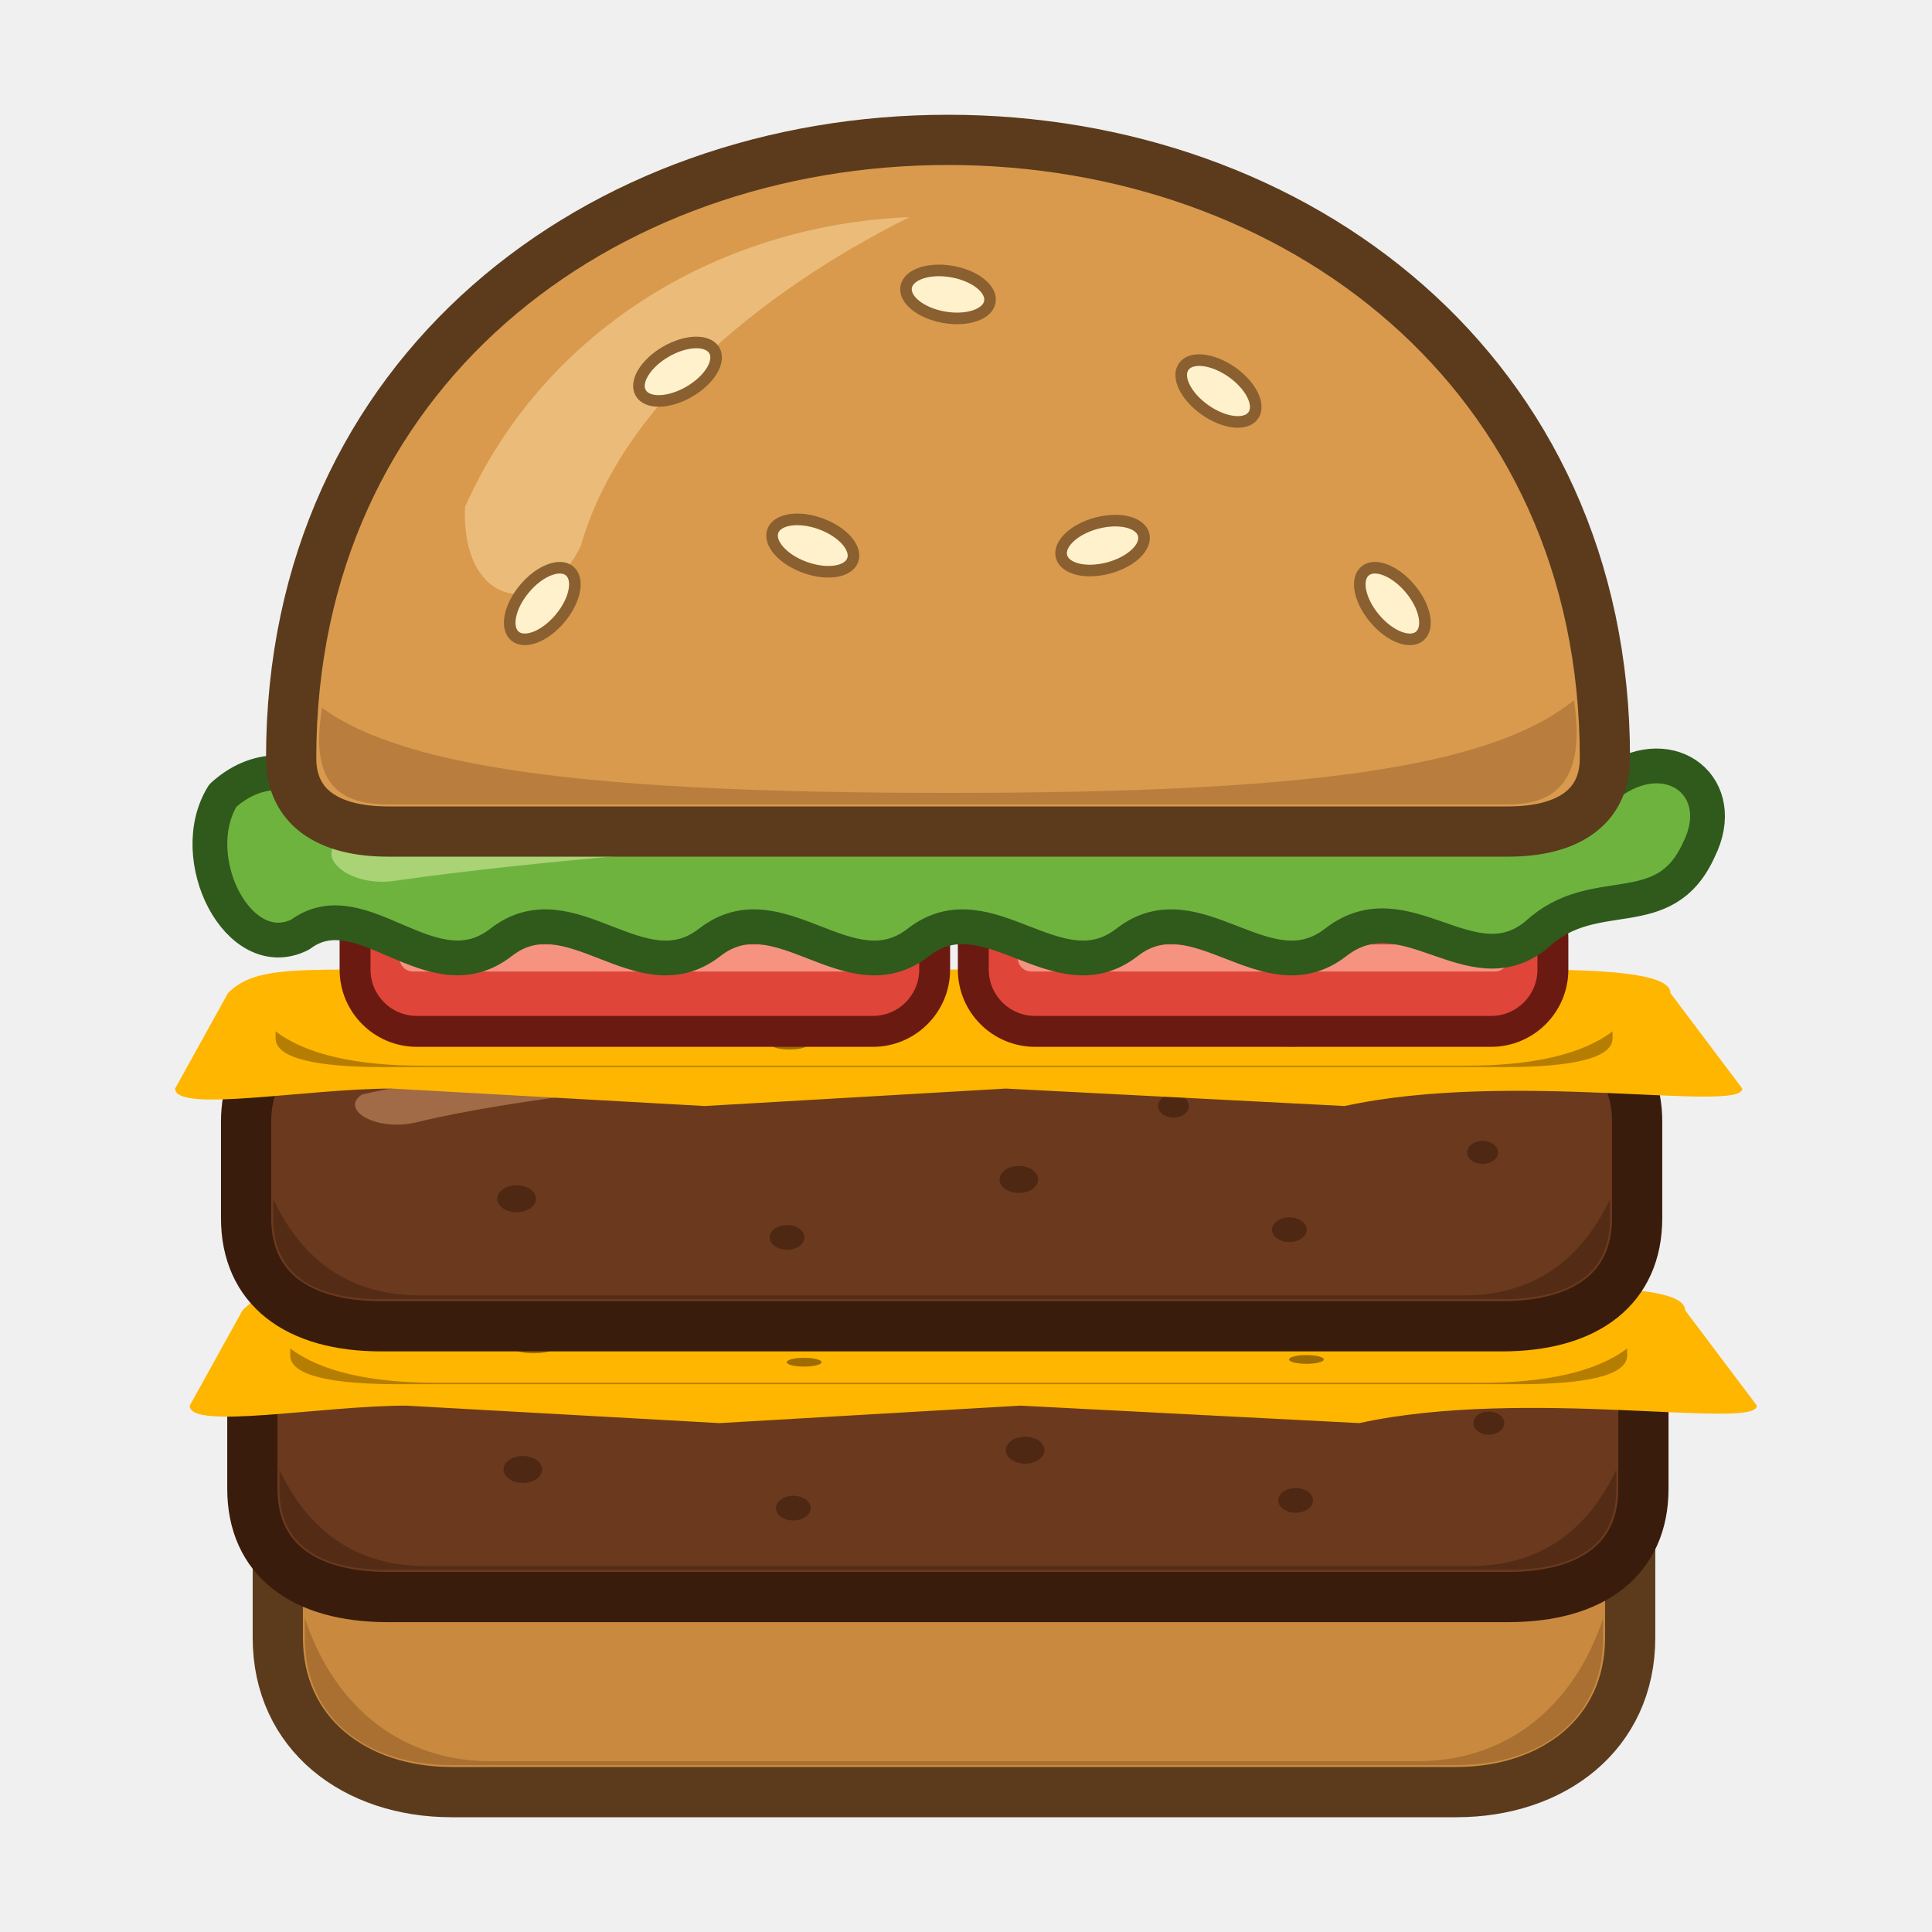
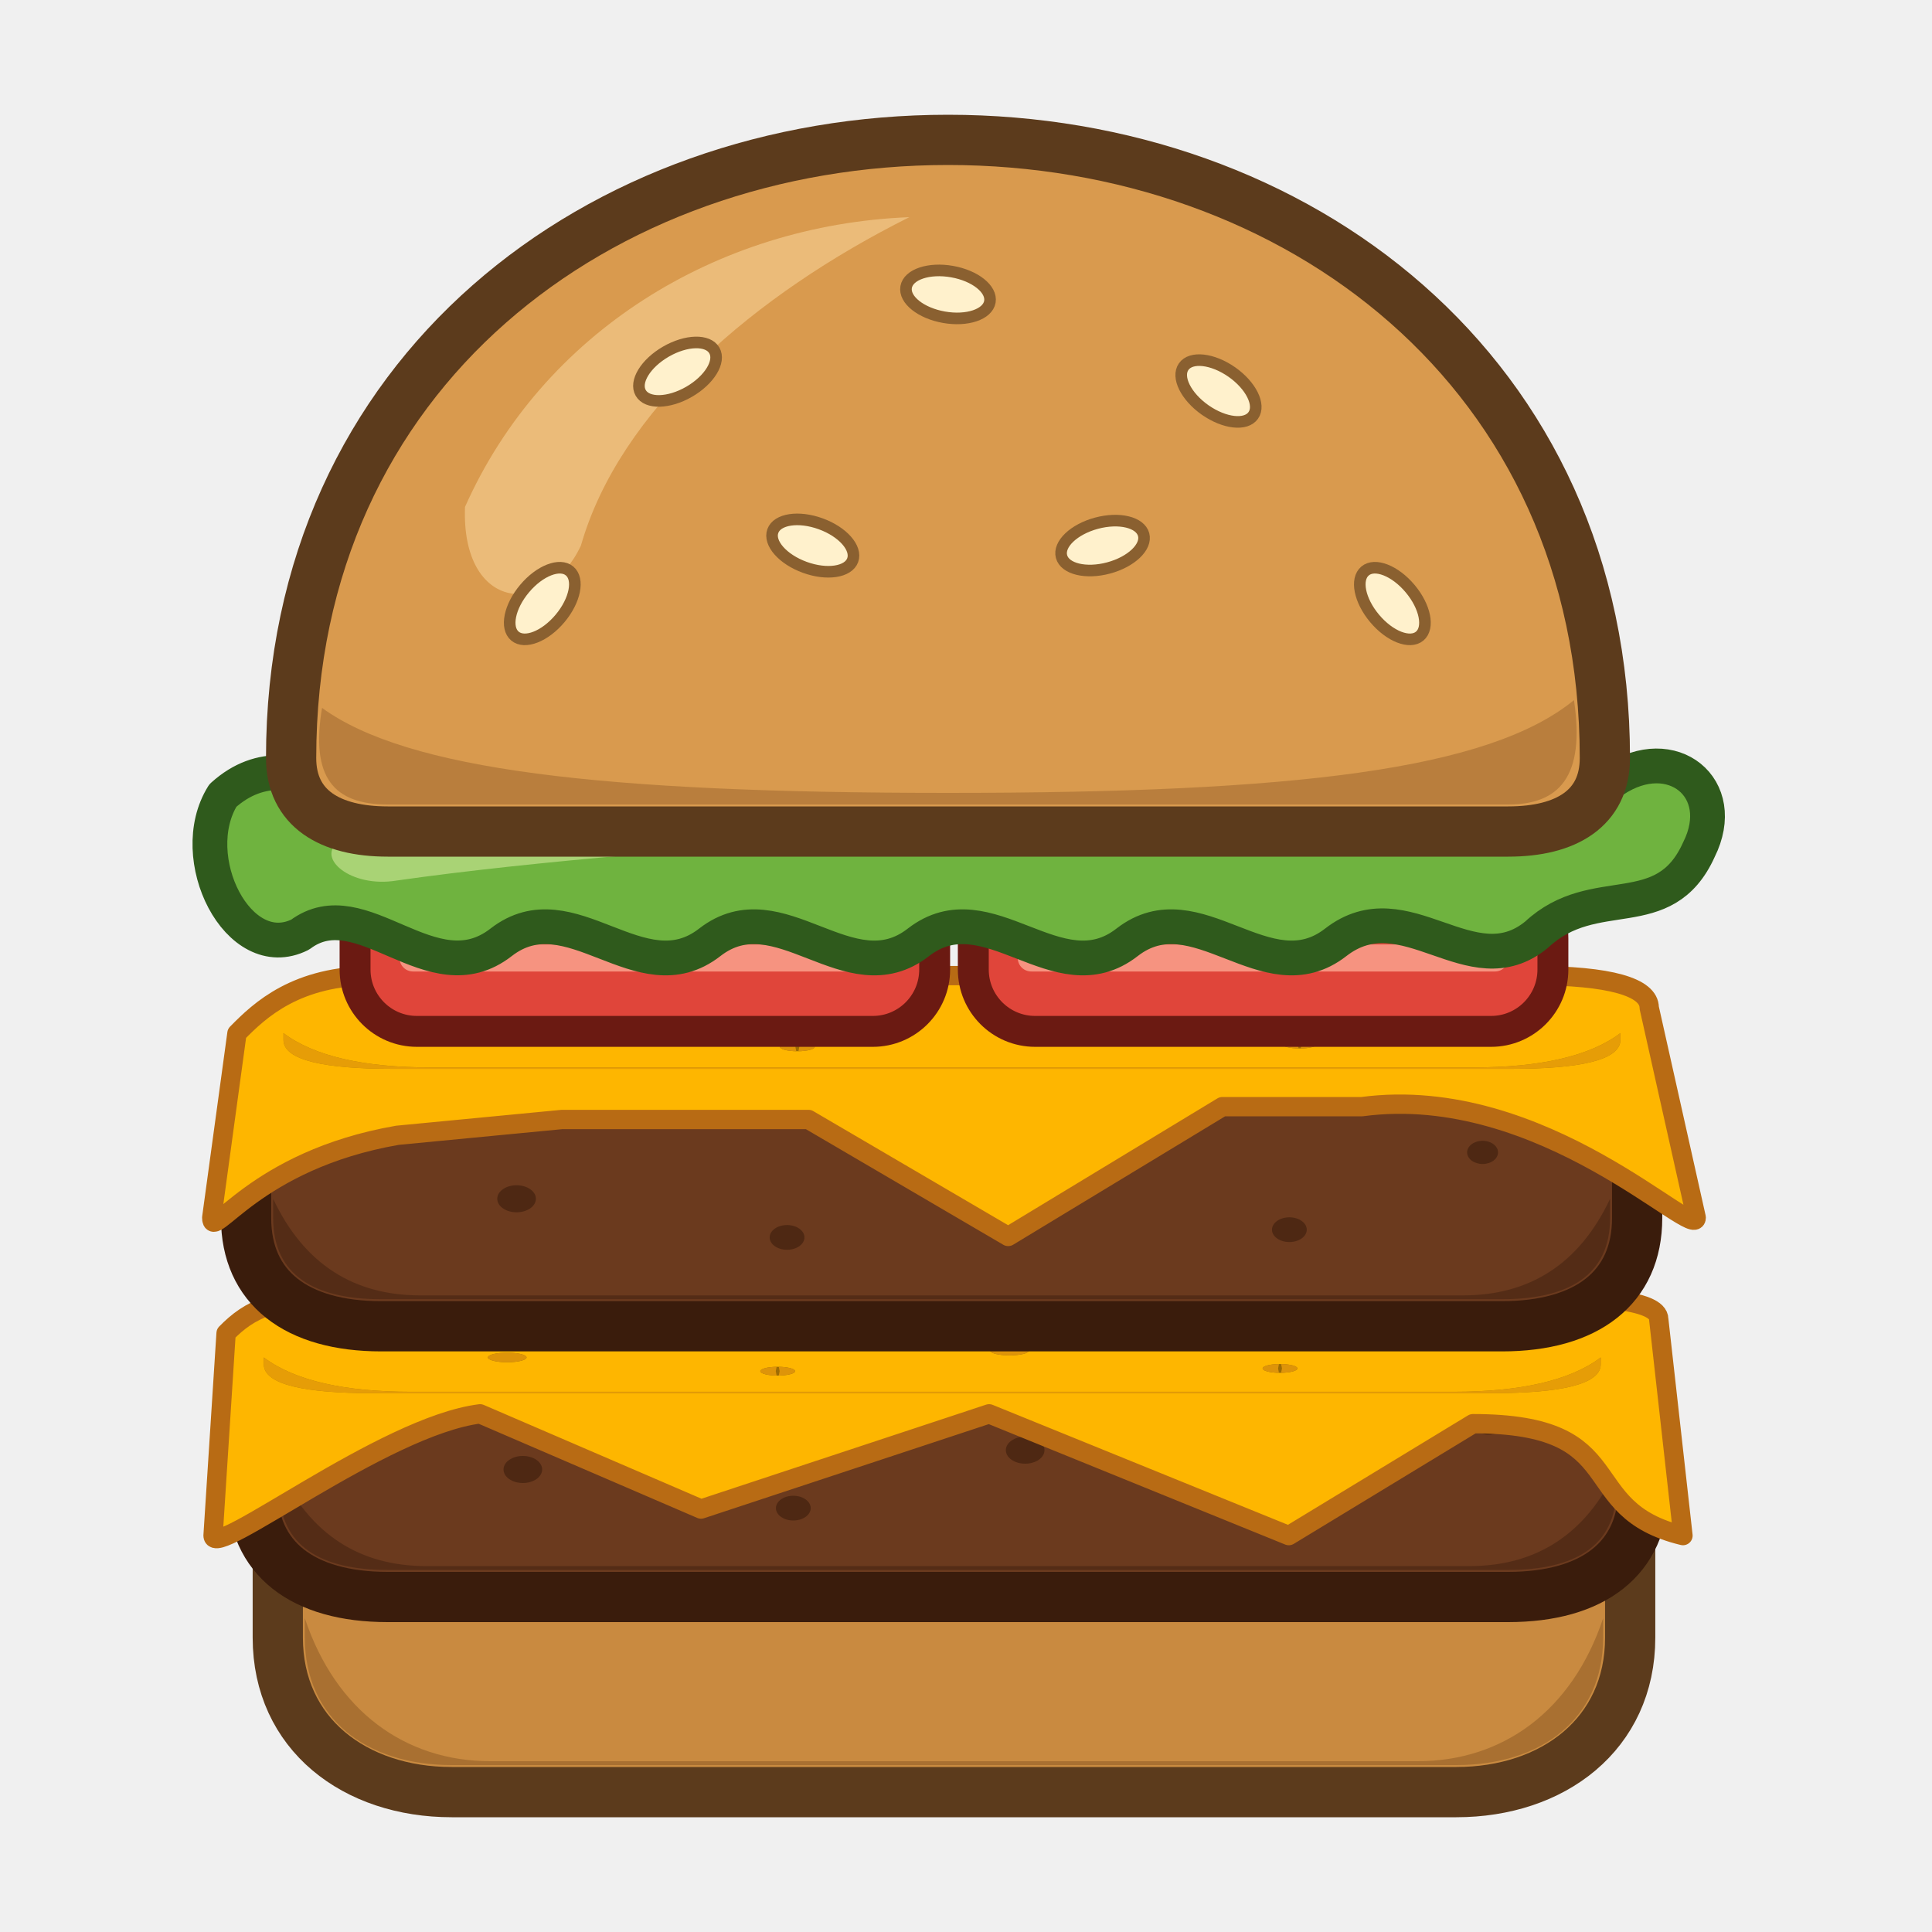
- <svg xmlns="http://www.w3.org/2000/svg" width="50" height="50" viewBox="0 0 50 50" fill="none">
+ <svg xmlns="http://www.w3.org/2000/svg" xmlns:xlink="http://www.w3.org/1999/xlink" width="50" height="50" viewBox="0 0 50 50" fill="none">
  <path d="M8.689 38.38H40.689C41.689 38.38 42.189 38.88 42.189 39.88V42.38C42.189 44.88 40.189 46.38 37.689 46.38H11.689C9.189 46.38 7.189 44.88 7.189 42.38V39.88C7.189 38.88 7.689 38.38 8.689 38.38Z" fill="#C98A40" stroke-width="1.3" stroke-linejoin="round" stroke="#5C3B1C" />
  <path opacity="0.34" d="M7.889 41.88C8.689 44.28 10.489 45.58 12.689 45.58H36.689C38.889 45.58 40.689 44.28 41.489 41.88V42.38C41.489 44.48 39.889 45.68 37.689 45.68H11.689C9.489 45.68 7.889 44.48 7.889 42.38V41.88Z" fill="#6B3F15" />
  <path d="M7.889 39.48H41.489V40.48H7.889V39.48Z" fill="#F6DFA8" />
-   <path d="M6.531 36.031C6.531 34.531 7.531 33.531 9.531 33.531H39.531C41.531 33.531 42.531 34.531 42.531 36.031V38.531C42.531 40.331 41.231 41.331 39.031 41.331H10.031C7.831 41.331 6.531 40.331 6.531 38.531V36.031Z" fill="#6B3A1E" stroke-width="1.3" stroke-linejoin="round" stroke="#3A1C0C" />
-   <path opacity="0.34" d="M7.231 38.031C8.031 39.73 9.331 40.531 11.031 40.531H38.031C39.731 40.531 41.031 39.73 41.831 38.031V38.531C41.831 40.031 40.731 40.63 39.031 40.63H10.031C8.331 40.63 7.231 40.031 7.231 38.531V38.031Z" fill="#2A1206" />
-   <path opacity="0.48" d="M9.531 35.331C12.531 34.63 17.531 34.531 21.531 34.63C17.531 35.031 13.531 35.431 11.031 36.031C9.931 36.331 8.931 35.73 9.531 35.331Z" fill="#D9A070" />
+   <path d="M6.531 36.03C6.531 34.53 7.531 33.53 9.531 33.53H39.531C41.531 33.53 42.531 34.53 42.531 36.03V38.53C42.531 40.33 41.231 41.33 39.031 41.33H10.031C7.831 41.33 6.531 40.33 6.531 38.53V36.03Z" fill="#6B3A1E" stroke-width="1.3" stroke-linejoin="round" stroke="#3A1C0C" />
+   <path opacity="0.34" d="M7.231 38.03C8.031 39.73 9.331 40.53 11.031 40.53H38.031C39.731 40.53 41.031 39.73 41.831 38.03V38.53C41.831 40.03 40.731 40.63 39.031 40.63H10.031C8.331 40.63 7.231 40.03 7.231 38.53V38.03Z" fill="#2A1206" />
+   <path opacity="0.48" d="M9.531 35.33C12.531 34.63 17.531 34.53 21.531 34.63C17.531 35.03 13.531 35.43 11.031 36.03C9.931 36.33 8.931 35.73 9.531 35.33Z" fill="#D9A070" />
  <g opacity="0.45">
-     <path d="M13.531 38.38C13.807 38.38 14.031 38.224 14.031 38.03C14.031 37.837 13.807 37.681 13.531 37.681C13.255 37.681 13.031 37.837 13.031 38.03C13.031 38.224 13.255 38.38 13.531 38.38Z" fill="#2A1206" />
-     <path d="M20.531 39.35C20.78 39.35 20.981 39.207 20.981 39.03C20.981 38.854 20.78 38.71 20.531 38.71C20.283 38.71 20.081 38.854 20.081 39.03C20.081 39.207 20.283 39.35 20.531 39.35Z" fill="#2A1206" />
-     <path d="M26.531 37.88C26.807 37.88 27.031 37.724 27.031 37.53C27.031 37.337 26.807 37.181 26.531 37.181C26.255 37.181 26.031 37.337 26.031 37.53C26.031 37.724 26.255 37.88 26.531 37.88Z" fill="#2A1206" />
-     <path d="M33.531 39.15C33.78 39.15 33.981 39.007 33.981 38.83C33.981 38.654 33.78 38.51 33.531 38.51C33.283 38.51 33.081 38.654 33.081 38.83C33.081 39.007 33.283 39.15 33.531 39.15Z" fill="#2A1206" />
-     <path d="M38.531 37.13C38.752 37.13 38.931 36.996 38.931 36.831C38.931 36.665 38.752 36.531 38.531 36.531C38.31 36.531 38.131 36.665 38.131 36.831C38.131 36.996 38.31 37.13 38.531 37.13Z" fill="#2A1206" />
+     <path d="M13.531 38.38C13.807 38.38 14.031 38.224 14.031 38.03C14.031 37.837 13.807 37.68 13.531 37.68C13.255 37.68 13.031 37.837 13.031 38.03C13.031 38.224 13.255 38.38 13.531 38.38Z" fill="#2A1206" />
+     <path d="M20.531 39.35C20.78 39.35 20.981 39.207 20.981 39.03C20.981 38.854 20.78 38.71 20.531 38.71C20.282 38.71 20.081 38.854 20.081 39.03C20.081 39.207 20.282 39.35 20.531 39.35Z" fill="#2A1206" />
+     <path d="M26.531 37.88C26.807 37.88 27.031 37.724 27.031 37.53C27.031 37.337 26.807 37.18 26.531 37.18C26.255 37.18 26.031 37.337 26.031 37.53C26.031 37.724 26.255 37.88 26.531 37.88Z" fill="#2A1206" />
+     <path d="M33.531 39.15C33.78 39.15 33.981 39.007 33.981 38.83C33.981 38.654 33.78 38.51 33.531 38.51C33.282 38.51 33.081 38.654 33.081 38.83C33.081 39.007 33.282 39.15 33.531 39.15Z" fill="#2A1206" />
+     <path d="M38.531 37.13C38.752 37.13 38.931 36.996 38.931 36.83C38.931 36.665 38.752 36.53 38.531 36.53C38.31 36.53 38.131 36.665 38.131 36.83C38.131 36.996 38.31 37.13 38.531 37.13Z" fill="#2A1206" />
    <path d="M30.531 35.93C30.752 35.93 30.931 35.796 30.931 35.63C30.931 35.465 30.752 35.33 30.531 35.33C30.31 35.33 30.131 35.465 30.131 35.63C30.131 35.796 30.31 35.93 30.531 35.93Z" fill="#2A1206" />
  </g>
-   <path d="M6.277 33.91C6.877 33.298 7.811 33.298 9.811 33.298H39.811C41.811 33.298 43.611 33.377 43.611 33.91L45.468 36.378C45.468 37.018 39.48 35.889 35.179 36.83L26.407 36.378L18.616 36.83L10.514 36.378C8.314 36.378 4.91 37.018 4.91 36.378L6.277 33.91Z" fill="#FEB600" />
-   <path opacity="0.34" d="M7.511 34.898C8.311 35.503 9.611 35.787 11.311 35.787H38.311C40.011 35.787 41.311 35.503 42.111 34.898V35.076C42.111 35.609 41.011 35.823 39.311 35.823H10.311C8.611 35.823 7.511 35.609 7.511 35.076V34.898Z" fill="#2A1206" />
-   <path opacity="0.48" d="M9.811 33.938C12.811 33.689 17.811 33.654 21.811 33.689C17.811 33.831 13.811 33.974 11.311 34.187C10.211 34.294 9.211 34.08 9.811 33.938Z" fill="#D9A070" />
+   <path d="M5.851 34.505C6.451 33.892 7.127 33.53 9.127 33.53H39.127C41.127 33.53 42.928 33.609 42.928 34.143L43.555 39.741C40.704 39.054 42.308 36.845 38.12 36.845L33.354 39.741L25.598 36.59L18.143 39.054L12.424 36.59C9.912 36.904 5.514 40.381 5.514 39.741L5.851 34.505Z" fill="#FEB600" stroke-width="0.5" stroke-linejoin="round" stroke="#B86B14" />
+   <g opacity="0.34">
+     <use xlink:href="#stroke0_589_2773" fill="#2A1206" />
+     <mask id="stroke1_589_2773" fill="white">
+       <use xlink:href="#stroke0_589_2773" />
+     </mask>
+     <path d="M6.827 35.13C7.627 35.735 8.927 36.019 10.627 36.019H37.627C39.327 36.019 40.627 35.735 41.427 35.13V35.308C41.427 35.842 40.327 36.055 38.627 36.055H9.627C7.927 36.055 6.827 35.842 6.827 35.308V35.13Z" stroke="#B86B14" mask="url(#stroke1_589_2773)" />
+   </g>
+   <g opacity="0.48">
+     <use xlink:href="#stroke2_589_2773" fill="#D9A070" />
+     <mask id="stroke3_589_2773" fill="white">
+       <use xlink:href="#stroke2_589_2773" />
+     </mask>
+     <path d="M9.127 34.17C12.127 33.922 17.128 33.886 21.128 33.922C17.128 34.064 13.127 34.206 10.627 34.419C9.527 34.526 8.527 34.313 9.127 34.17Z" stroke="#B86B14" mask="url(#stroke3_589_2773)" />
+   </g>
  <g opacity="0.45">
-     <path d="M13.811 35.023C14.087 35.023 14.311 34.967 14.311 34.898C14.311 34.829 14.087 34.774 13.811 34.774C13.535 34.774 13.311 34.829 13.311 34.898C13.311 34.967 13.535 35.023 13.811 35.023Z" fill="#2A1206" />
-     <path d="M20.811 35.367C21.06 35.367 21.261 35.317 21.261 35.254C21.261 35.191 21.06 35.14 20.811 35.14C20.563 35.14 20.361 35.191 20.361 35.254C20.361 35.317 20.563 35.367 20.811 35.367Z" fill="#2A1206" />
-     <path d="M26.811 34.845C27.087 34.845 27.311 34.789 27.311 34.72C27.311 34.652 27.087 34.596 26.811 34.596C26.535 34.596 26.311 34.652 26.311 34.72C26.311 34.789 26.535 34.845 26.811 34.845Z" fill="#2A1206" />
-     <path d="M33.811 35.296C34.06 35.296 34.261 35.245 34.261 35.183C34.261 35.12 34.06 35.069 33.811 35.069C33.563 35.069 33.361 35.12 33.361 35.183C33.361 35.245 33.563 35.296 33.811 35.296Z" fill="#2A1206" />
-     <path d="M38.811 34.578C39.032 34.578 39.211 34.53 39.211 34.471C39.211 34.413 39.032 34.365 38.811 34.365C38.59 34.365 38.411 34.413 38.411 34.471C38.411 34.53 38.59 34.578 38.811 34.578Z" fill="#2A1206" />
-     <path d="M30.811 34.151C31.032 34.151 31.211 34.104 31.211 34.045C31.211 33.986 31.032 33.938 30.811 33.938C30.59 33.938 30.411 33.986 30.411 34.045C30.411 34.104 30.59 34.151 30.811 34.151Z" fill="#2A1206" />
+     <use xlink:href="#stroke4_589_2773" fill="#2A1206" />
+     <mask id="stroke5_589_2773" fill="white">
+       <use xlink:href="#stroke4_589_2773" />
+     </mask>
+     <path d="M13.627 35.13C13.627 35.199 13.403 35.255 13.127 35.255C12.851 35.255 12.627 35.199 12.627 35.13C12.627 35.062 12.851 35.006 13.127 35.006C13.403 35.006 13.627 35.062 13.627 35.13Z" stroke="#B86B14" mask="url(#stroke5_589_2773)" />
+     <use xlink:href="#stroke6_589_2773" fill="#2A1206" />
+     <mask id="stroke7_589_2773" fill="white">
+       <use xlink:href="#stroke6_589_2773" />
+     </mask>
+     <path d="M20.577 35.486C20.577 35.549 20.375 35.6 20.127 35.6C19.878 35.6 19.677 35.549 19.677 35.486C19.677 35.423 19.878 35.372 20.127 35.372C20.375 35.372 20.577 35.423 20.577 35.486Z" stroke="#B86B14" mask="url(#stroke7_589_2773)" />
+     <use xlink:href="#stroke8_589_2773" fill="#2A1206" />
+     <mask id="stroke9_589_2773" fill="white">
+       <use xlink:href="#stroke8_589_2773" />
+     </mask>
+     <path d="M26.627 34.953C26.627 35.021 26.403 35.077 26.127 35.077C25.851 35.077 25.627 35.021 25.627 34.953C25.627 34.884 25.851 34.828 26.127 34.828C26.403 34.828 26.627 34.884 26.627 34.953Z" stroke="#B86B14" mask="url(#stroke9_589_2773)" />
+     <use xlink:href="#stroke10_589_2773" fill="#2A1206" />
+     <mask id="stroke11_589_2773" fill="white">
+       <use xlink:href="#stroke10_589_2773" />
+     </mask>
+     <path d="M33.577 35.415C33.577 35.478 33.375 35.529 33.127 35.529C32.878 35.529 32.677 35.478 32.677 35.415C32.677 35.352 32.878 35.301 33.127 35.301C33.375 35.301 33.577 35.352 33.577 35.415Z" stroke="#B86B14" mask="url(#stroke11_589_2773)" />
+     <use xlink:href="#stroke12_589_2773" fill="#2A1206" />
+     <mask id="stroke13_589_2773" fill="white">
+       <use xlink:href="#stroke12_589_2773" />
+     </mask>
+     <path d="M38.527 34.704C38.527 34.763 38.348 34.81 38.127 34.81C37.906 34.81 37.727 34.763 37.727 34.704C37.727 34.645 37.906 34.597 38.127 34.597C38.348 34.597 38.527 34.645 38.527 34.704Z" stroke="#B86B14" mask="url(#stroke13_589_2773)" />
+     <use xlink:href="#stroke14_589_2773" fill="#2A1206" />
+     <mask id="stroke15_589_2773" fill="white">
+       <use xlink:href="#stroke14_589_2773" />
+     </mask>
+     <path d="M30.527 34.277C30.527 34.336 30.348 34.384 30.127 34.384C29.906 34.384 29.727 34.336 29.727 34.277C29.727 34.218 29.906 34.17 30.127 34.17C30.348 34.17 30.527 34.218 30.527 34.277Z" stroke="#B86B14" mask="url(#stroke15_589_2773)" />
  </g>
  <path d="M6.369 29.024C6.369 27.524 7.369 26.524 9.369 26.524H39.369C41.369 26.524 42.369 27.524 42.369 29.024V31.524C42.369 33.324 41.069 34.324 38.869 34.324H9.869C7.669 34.324 6.369 33.324 6.369 31.524V29.024Z" fill="#6B3A1E" stroke-width="1.3" stroke-linejoin="round" stroke="#3A1C0C" />
  <path opacity="0.34" d="M7.069 31.024C7.869 32.724 9.169 33.524 10.869 33.524H37.869C39.569 33.524 40.869 32.724 41.669 31.024V31.524C41.669 33.024 40.569 33.624 38.869 33.624H9.869C8.169 33.624 7.069 33.024 7.069 31.524V31.024Z" fill="#2A1206" />
  <path opacity="0.48" d="M9.369 28.324C12.369 27.624 17.369 27.524 21.369 27.624C17.369 28.024 13.369 28.424 10.869 29.024C9.769 29.324 8.769 28.724 9.369 28.324Z" fill="#D9A070" />
  <g opacity="0.45">
    <path d="M13.369 31.374C13.645 31.374 13.869 31.218 13.869 31.024C13.869 30.831 13.645 30.674 13.369 30.674C13.093 30.674 12.869 30.831 12.869 31.024C12.869 31.218 13.093 31.374 13.369 31.374Z" fill="#2A1206" />
-     <path d="M20.369 32.344C20.618 32.344 20.819 32.201 20.819 32.024C20.819 31.848 20.618 31.704 20.369 31.704C20.121 31.704 19.919 31.848 19.919 32.024C19.919 32.201 20.121 32.344 20.369 32.344Z" fill="#2A1206" />
+     <path d="M20.369 32.344C20.617 32.344 20.819 32.201 20.819 32.024C20.819 31.848 20.617 31.704 20.369 31.704C20.12 31.704 19.919 31.848 19.919 32.024C19.919 32.201 20.12 32.344 20.369 32.344Z" fill="#2A1206" />
    <path d="M26.369 30.874C26.645 30.874 26.869 30.718 26.869 30.524C26.869 30.331 26.645 30.174 26.369 30.174C26.093 30.174 25.869 30.331 25.869 30.524C25.869 30.718 26.093 30.874 26.369 30.874Z" fill="#2A1206" />
-     <path d="M33.369 32.144C33.618 32.144 33.819 32.001 33.819 31.824C33.819 31.648 33.618 31.504 33.369 31.504C33.121 31.504 32.919 31.648 32.919 31.824C32.919 32.001 33.121 32.144 33.369 32.144Z" fill="#2A1206" />
+     <path d="M33.369 32.144C33.617 32.144 33.819 32.001 33.819 31.824C33.819 31.648 33.617 31.504 33.369 31.504C33.12 31.504 32.919 31.648 32.919 31.824C32.919 32.001 33.12 32.144 33.369 32.144Z" fill="#2A1206" />
    <path d="M38.369 30.124C38.59 30.124 38.769 29.99 38.769 29.824C38.769 29.659 38.59 29.524 38.369 29.524C38.148 29.524 37.969 29.659 37.969 29.824C37.969 29.99 38.148 30.124 38.369 30.124Z" fill="#2A1206" />
    <path d="M30.369 28.924C30.59 28.924 30.769 28.79 30.769 28.624C30.769 28.459 30.59 28.324 30.369 28.324C30.148 28.324 29.969 28.459 29.969 28.624C29.969 28.79 30.148 28.924 30.369 28.924Z" fill="#2A1206" />
  </g>
-   <path d="M5.899 25.704C6.499 25.092 7.433 25.092 9.433 25.092H39.433C41.433 25.092 43.233 25.171 43.233 25.704L45.09 28.172C45.09 28.811 39.102 27.683 34.801 28.624L26.029 28.172L18.238 28.624L10.136 28.172C7.936 28.172 4.532 28.811 4.532 28.172L5.899 25.704Z" fill="#FEB600" />
-   <path opacity="0.34" d="M7.133 26.692C7.933 27.297 9.233 27.581 10.933 27.581H37.933C39.633 27.581 40.933 27.297 41.733 26.692V26.87C41.733 27.403 40.633 27.616 38.933 27.616H9.933C8.233 27.616 7.133 27.403 7.133 26.87V26.692Z" fill="#2A1206" />
-   <path opacity="0.48" d="M9.433 25.732C12.433 25.483 17.433 25.448 21.433 25.483C17.433 25.625 13.433 25.768 10.933 25.981C9.833 26.088 8.833 25.874 9.433 25.732Z" fill="#D9A070" />
+   <path d="M6.132 26.744C6.732 26.132 7.67 25.249 9.67 25.249H39.67C41.67 25.249 42.682 25.547 42.682 26.081L43.898 31.512C43.898 32.152 39.945 28.016 35.248 28.64H31.636L26.092 31.999L20.923 28.972H17.353H14.547L10.286 29.381C6.566 30.025 5.48 32.152 5.48 31.512L6.132 26.744Z" fill="#FEB600" stroke-width="0.5" stroke-linejoin="round" stroke="#B86B14" />
+   <g opacity="0.34">
+     <use xlink:href="#stroke16_589_2773" fill="#2A1206" />
+     <mask id="stroke17_589_2773" fill="white">
+       <use xlink:href="#stroke16_589_2773" />
+     </mask>
+     <path d="M7.336 26.736C8.136 27.341 9.436 27.625 11.136 27.625H38.136C39.836 27.625 41.136 27.341 41.936 26.736V26.914C41.936 27.447 40.836 27.661 39.136 27.661H10.136C8.436 27.661 7.336 27.447 7.336 26.914V26.736Z" stroke="#B86B14" mask="url(#stroke17_589_2773)" />
+   </g>
+   <g opacity="0.48">
+     <use xlink:href="#stroke18_589_2773" fill="#D9A070" />
+     <mask id="stroke19_589_2773" fill="white">
+       <use xlink:href="#stroke18_589_2773" />
+     </mask>
+     <path d="M9.636 25.776C12.636 25.527 17.636 25.492 21.636 25.527C17.636 25.669 13.636 25.812 11.136 26.025C10.036 26.132 9.036 25.918 9.636 25.776Z" stroke="#B86B14" mask="url(#stroke19_589_2773)" />
+   </g>
  <g opacity="0.45">
-     <path d="M13.433 26.817C13.709 26.817 13.933 26.761 13.933 26.692C13.933 26.623 13.709 26.568 13.433 26.568C13.157 26.568 12.933 26.623 12.933 26.692C12.933 26.761 13.157 26.817 13.433 26.817Z" fill="#2A1206" />
-     <path d="M20.433 27.161C20.682 27.161 20.883 27.11 20.883 27.048C20.883 26.985 20.682 26.934 20.433 26.934C20.184 26.934 19.983 26.985 19.983 27.048C19.983 27.11 20.184 27.161 20.433 27.161Z" fill="#2A1206" />
-     <path d="M26.433 26.639C26.709 26.639 26.933 26.583 26.933 26.514C26.933 26.446 26.709 26.39 26.433 26.39C26.157 26.39 25.933 26.446 25.933 26.514C25.933 26.583 26.157 26.639 26.433 26.639Z" fill="#2A1206" />
-     <path d="M33.433 27.09C33.682 27.09 33.883 27.039 33.883 26.977C33.883 26.914 33.682 26.863 33.433 26.863C33.184 26.863 32.983 26.914 32.983 26.977C32.983 27.039 33.184 27.09 33.433 27.09Z" fill="#2A1206" />
-     <path d="M38.433 26.372C38.654 26.372 38.833 26.324 38.833 26.265C38.833 26.206 38.654 26.159 38.433 26.159C38.212 26.159 38.033 26.206 38.033 26.265C38.033 26.324 38.212 26.372 38.433 26.372Z" fill="#2A1206" />
-     <path d="M30.433 25.945C30.654 25.945 30.833 25.898 30.833 25.839C30.833 25.78 30.654 25.732 30.433 25.732C30.212 25.732 30.033 25.78 30.033 25.839C30.033 25.898 30.212 25.945 30.433 25.945Z" fill="#2A1206" />
+     <use xlink:href="#stroke20_589_2773" fill="#2A1206" />
+     <mask id="stroke21_589_2773" fill="white">
+       <use xlink:href="#stroke20_589_2773" />
+     </mask>
+     <path d="M14.136 26.736C14.136 26.805 13.912 26.861 13.636 26.861C13.36 26.861 13.136 26.805 13.136 26.736C13.136 26.668 13.36 26.612 13.636 26.612C13.912 26.612 14.136 26.668 14.136 26.736Z" stroke="#B86B14" mask="url(#stroke21_589_2773)" />
+     <use xlink:href="#stroke22_589_2773" fill="#2A1206" />
+     <mask id="stroke23_589_2773" fill="white">
+       <use xlink:href="#stroke22_589_2773" />
+     </mask>
+     <path d="M21.085 27.092C21.085 27.155 20.884 27.206 20.636 27.206C20.387 27.206 20.186 27.155 20.186 27.092C20.186 27.029 20.387 26.978 20.636 26.978C20.884 26.978 21.085 27.029 21.085 27.092Z" stroke="#B86B14" mask="url(#stroke23_589_2773)" />
+     <use xlink:href="#stroke24_589_2773" fill="#2A1206" />
+     <mask id="stroke25_589_2773" fill="white">
+       <use xlink:href="#stroke24_589_2773" />
+     </mask>
+     <path d="M27.136 26.558C27.136 26.627 26.912 26.683 26.636 26.683C26.36 26.683 26.136 26.627 26.136 26.558C26.136 26.49 26.36 26.434 26.636 26.434C26.912 26.434 27.136 26.49 27.136 26.558Z" stroke="#B86B14" mask="url(#stroke25_589_2773)" />
+     <use xlink:href="#stroke26_589_2773" fill="#2A1206" />
+     <mask id="stroke27_589_2773" fill="white">
+       <use xlink:href="#stroke26_589_2773" />
+     </mask>
+     <path d="M34.086 27.021C34.086 27.084 33.884 27.134 33.636 27.134C33.387 27.134 33.185 27.084 33.185 27.021C33.185 26.958 33.387 26.907 33.636 26.907C33.884 26.907 34.086 26.958 34.086 27.021Z" stroke="#B86B14" mask="url(#stroke27_589_2773)" />
+     <use xlink:href="#stroke28_589_2773" fill="#2A1206" />
+     <mask id="stroke29_589_2773" fill="white">
+       <use xlink:href="#stroke28_589_2773" />
+     </mask>
+     <path d="M39.036 26.309C39.036 26.369 38.857 26.416 38.636 26.416C38.415 26.416 38.236 26.369 38.236 26.309C38.236 26.251 38.415 26.203 38.636 26.203C38.857 26.203 39.036 26.251 39.036 26.309Z" stroke="#B86B14" mask="url(#stroke29_589_2773)" />
+     <use xlink:href="#stroke30_589_2773" fill="#2A1206" />
+     <mask id="stroke31_589_2773" fill="white">
+       <use xlink:href="#stroke30_589_2773" />
+     </mask>
+     <path d="M31.036 25.883C31.036 25.942 30.857 25.989 30.636 25.989C30.415 25.989 30.236 25.942 30.236 25.883C30.236 25.824 30.415 25.776 30.636 25.776C30.857 25.776 31.036 25.824 31.036 25.883Z" stroke="#B86B14" mask="url(#stroke31_589_2773)" />
  </g>
  <path d="M22.589 22.692H10.789C9.905 22.692 9.189 23.408 9.189 24.292V25.092C9.189 25.976 9.905 26.692 10.789 26.692H22.589C23.473 26.692 24.189 25.976 24.189 25.092V24.292C24.189 23.408 23.473 22.692 22.589 22.692Z" fill="#E0453A" stroke-width="0.8" stroke="#6B1A12" />
  <path d="M38.589 22.692H26.789C25.905 22.692 25.189 23.408 25.189 24.292V25.092C25.189 25.976 25.905 26.692 26.789 26.692H38.589C39.473 26.692 40.189 25.976 40.189 25.092V24.292C40.189 23.408 39.473 22.692 38.589 22.692Z" fill="#E0453A" stroke-width="0.8" stroke="#6B1A12" />
  <path opacity="0.7" d="M10.689 24.792H22.689M26.689 24.792H38.689" stroke-width="0.7" stroke-linecap="round" stroke="#FFB49E" />
  <path d="M5.768 20.588C7.768 18.788 9.768 21.788 11.768 20.188C13.768 18.588 15.768 21.788 17.768 20.188C19.768 18.588 21.768 21.788 23.768 20.188C25.768 18.588 27.768 21.788 29.768 20.188C31.768 18.588 33.768 21.788 35.768 20.188C37.768 18.588 39.768 21.788 41.768 20.188C43.268 19.188 44.768 20.388 43.968 21.988C43.068 23.988 41.268 22.788 39.768 24.188C38.068 25.588 36.368 22.988 34.568 24.388C32.768 25.788 30.968 22.988 29.168 24.388C27.368 25.788 25.568 22.988 23.768 24.388C21.968 25.788 20.168 22.988 18.368 24.388C16.568 25.788 14.768 22.988 12.968 24.388C11.168 25.788 9.368 22.988 7.768 24.188C6.168 24.988 4.768 22.188 5.768 20.588Z" fill="#6FB33F" stroke-width="0.9" stroke-linejoin="round" stroke="#2F5A1C" />
  <path opacity="0.48" d="M8.768 21.788C12.768 20.988 18.768 21.088 23.768 21.588C18.768 21.888 13.768 22.288 10.268 22.788C9.068 22.988 8.168 22.188 8.768 21.788Z" fill="#E8F7B0" />
-   <path d="M7.535 19.619C7.535 9.62 15.534 3.62 24.535 3.62C33.535 3.62 41.535 9.62 41.535 19.619C41.535 20.919 40.535 21.52 39.035 21.52H10.034C8.535 21.52 7.535 20.919 7.535 19.619Z" fill="#D99A4E" stroke-width="1.3" stroke-linejoin="round" stroke="#5C3B1C" />
-   <path opacity="0.34" d="M8.335 18.32C10.534 19.919 15.534 20.52 24.535 20.52C33.535 20.52 38.535 19.919 40.734 18.119C41.035 20.119 40.334 20.82 39.035 20.82H10.034C8.634 20.82 8.034 20.119 8.335 18.32Z" fill="#7A4A1C" />
-   <path opacity="0.48" d="M12.034 13.12C14.034 8.62 18.535 5.82 23.535 5.62C19.535 7.62 16.035 10.62 15.034 14.12C14.134 16.02 11.934 15.819 12.034 13.12Z" fill="#FFE0A8" />
-   <path d="M17.834 10.139C18.361 9.835 18.653 9.357 18.487 9.07C18.321 8.783 17.761 8.796 17.235 9.1C16.708 9.404 16.416 9.883 16.582 10.169C16.747 10.457 17.308 10.443 17.834 10.139Z" fill="#FFF1CC" stroke-width="0.3" stroke="#8A6030" />
-   <path d="M24.43 8.21C25.029 8.316 25.56 8.137 25.618 7.811C25.675 7.484 25.237 7.134 24.639 7.029C24.04 6.923 23.509 7.102 23.451 7.429C23.394 7.755 23.832 8.105 24.43 8.21Z" fill="#FFF1CC" stroke-width="0.3" stroke="#8A6030" />
-   <path d="M31.19 10.611C31.688 10.96 32.245 11.022 32.435 10.751C32.626 10.479 32.376 9.977 31.879 9.628C31.381 9.28 30.823 9.217 30.633 9.489C30.443 9.76 30.693 10.263 31.19 10.611Z" fill="#FFF1CC" stroke-width="0.3" stroke="#8A6030" />
-   <path d="M20.829 14.683C21.4 14.891 21.955 14.807 22.068 14.496C22.181 14.184 21.811 13.764 21.24 13.556C20.669 13.348 20.114 13.432 20.001 13.743C19.887 14.055 20.258 14.476 20.829 14.683Z" fill="#FFF1CC" stroke-width="0.3" stroke="#8A6030" />
-   <path d="M28.69 14.699C29.277 14.542 29.683 14.155 29.597 13.835C29.511 13.515 28.966 13.383 28.379 13.54C27.792 13.697 27.386 14.084 27.472 14.404C27.558 14.724 28.103 14.856 28.69 14.699Z" fill="#FFF1CC" stroke-width="0.3" stroke="#8A6030" />
+   <path d="M7.534 19.619C7.534 9.62 15.534 3.62 24.534 3.62C33.534 3.62 41.534 9.62 41.534 19.619C41.534 20.919 40.534 21.52 39.034 21.52H10.034C8.534 21.52 7.534 20.919 7.534 19.619Z" fill="#D99A4E" stroke-width="1.3" stroke-linejoin="round" stroke="#5C3B1C" />
+   <path opacity="0.34" d="M8.334 18.32C10.534 19.919 15.534 20.52 24.534 20.52C33.534 20.52 38.534 19.919 40.734 18.119C41.034 20.119 40.334 20.82 39.034 20.82H10.034C8.634 20.82 8.034 20.119 8.334 18.32Z" fill="#7A4A1C" />
+   <path opacity="0.48" d="M12.034 13.12C14.034 8.62 18.534 5.82 23.534 5.62C19.534 7.62 16.034 10.62 15.034 14.12C14.134 16.02 11.934 15.819 12.034 13.12Z" fill="#FFE0A8" />
+   <path d="M17.834 10.139C18.36 9.835 18.653 9.356 18.487 9.069C18.321 8.782 17.761 8.796 17.234 9.1C16.708 9.404 16.416 9.882 16.582 10.169C16.747 10.456 17.308 10.443 17.834 10.139Z" fill="#FFF1CC" stroke-width="0.3" stroke="#8A6030" />
+   <path d="M24.43 8.21C25.028 8.316 25.56 8.137 25.618 7.811C25.675 7.484 25.237 7.134 24.639 7.029C24.04 6.923 23.509 7.102 23.451 7.428C23.393 7.755 23.832 8.105 24.43 8.21Z" fill="#FFF1CC" stroke-width="0.3" stroke="#8A6030" />
+   <path d="M31.19 10.611C31.688 10.959 32.245 11.022 32.435 10.75C32.626 10.479 32.376 9.976 31.879 9.628C31.381 9.28 30.823 9.217 30.633 9.489C30.443 9.76 30.693 10.262 31.19 10.611Z" fill="#FFF1CC" stroke-width="0.3" stroke="#8A6030" />
+   <path d="M20.829 14.683C21.4 14.891 21.955 14.807 22.068 14.496C22.181 14.184 21.811 13.763 21.24 13.556C20.669 13.348 20.114 13.432 20.001 13.743C19.887 14.055 20.258 14.476 20.829 14.683Z" fill="#FFF1CC" stroke-width="0.3" stroke="#8A6030" />
+   <path d="M28.689 14.699C29.276 14.542 29.683 14.155 29.597 13.835C29.511 13.515 28.966 13.383 28.379 13.54C27.792 13.697 27.386 14.084 27.472 14.404C27.558 14.724 28.103 14.856 28.689 14.699Z" fill="#FFF1CC" stroke-width="0.3" stroke="#8A6030" />
  <path d="M35.575 16.005C35.965 16.471 36.488 16.675 36.742 16.462C36.995 16.249 36.885 15.699 36.494 15.234C36.104 14.768 35.581 14.564 35.328 14.777C35.074 14.99 35.184 15.54 35.575 16.005Z" fill="#FFF1CC" stroke-width="0.3" stroke="#8A6030" />
-   <path d="M14.494 16.005C14.885 15.54 14.995 14.99 14.742 14.777C14.488 14.564 13.965 14.768 13.575 15.234C13.184 15.699 13.074 16.249 13.327 16.462C13.581 16.675 14.104 16.471 14.494 16.005Z" fill="#FFF1CC" stroke-width="0.3" stroke="#8A6030" />
+   <path d="M14.494 16.005C14.884 15.54 14.995 14.99 14.741 14.777C14.488 14.564 13.965 14.768 13.575 15.234C13.184 15.699 13.073 16.249 13.327 16.462C13.581 16.675 14.104 16.471 14.494 16.005Z" fill="#FFF1CC" stroke-width="0.3" stroke="#8A6030" />
+   <defs>
+     <path id="stroke0_589_2773" d="M6.827 35.13C7.627 35.735 8.927 36.019 10.627 36.019H37.627C39.327 36.019 40.627 35.735 41.427 35.13V35.308C41.427 35.842 40.327 36.055 38.627 36.055H9.627C7.927 36.055 6.827 35.842 6.827 35.308V35.13Z" />
+     <path id="stroke2_589_2773" d="M9.127 34.17C12.127 33.922 17.128 33.886 21.128 33.922C17.128 34.064 13.127 34.206 10.627 34.419C9.527 34.526 8.527 34.313 9.127 34.17Z" />
+     <path id="stroke4_589_2773" d="M13.127 35.255C13.403 35.255 13.627 35.199 13.627 35.13C13.627 35.062 13.403 35.006 13.127 35.006C12.851 35.006 12.627 35.062 12.627 35.13C12.627 35.199 12.851 35.255 13.127 35.255Z" />
+     <path id="stroke6_589_2773" d="M20.127 35.6C20.375 35.6 20.577 35.549 20.577 35.486C20.577 35.423 20.375 35.372 20.127 35.372C19.878 35.372 19.677 35.423 19.677 35.486C19.677 35.549 19.878 35.6 20.127 35.6Z" />
+     <path id="stroke8_589_2773" d="M26.127 35.077C26.403 35.077 26.627 35.021 26.627 34.953C26.627 34.884 26.403 34.828 26.127 34.828C25.851 34.828 25.627 34.884 25.627 34.953C25.627 35.021 25.851 35.077 26.127 35.077Z" />
+     <path id="stroke10_589_2773" d="M33.127 35.529C33.375 35.529 33.577 35.478 33.577 35.415C33.577 35.352 33.375 35.301 33.127 35.301C32.878 35.301 32.677 35.352 32.677 35.415C32.677 35.478 32.878 35.529 33.127 35.529Z" />
+     <path id="stroke12_589_2773" d="M38.127 34.81C38.348 34.81 38.527 34.763 38.527 34.704C38.527 34.645 38.348 34.597 38.127 34.597C37.906 34.597 37.727 34.645 37.727 34.704C37.727 34.763 37.906 34.81 38.127 34.81Z" />
+     <path id="stroke14_589_2773" d="M30.127 34.384C30.348 34.384 30.527 34.336 30.527 34.277C30.527 34.218 30.348 34.17 30.127 34.17C29.906 34.17 29.727 34.218 29.727 34.277C29.727 34.336 29.906 34.384 30.127 34.384Z" />
+     <path id="stroke16_589_2773" d="M7.336 26.736C8.136 27.341 9.436 27.625 11.136 27.625H38.136C39.836 27.625 41.136 27.341 41.936 26.736V26.914C41.936 27.447 40.836 27.661 39.136 27.661H10.136C8.436 27.661 7.336 27.447 7.336 26.914V26.736Z" />
+     <path id="stroke18_589_2773" d="M9.636 25.776C12.636 25.527 17.636 25.492 21.636 25.527C17.636 25.669 13.636 25.812 11.136 26.025C10.036 26.132 9.036 25.918 9.636 25.776Z" />
+     <path id="stroke20_589_2773" d="M13.636 26.861C13.912 26.861 14.136 26.805 14.136 26.736C14.136 26.668 13.912 26.612 13.636 26.612C13.36 26.612 13.136 26.668 13.136 26.736C13.136 26.805 13.36 26.861 13.636 26.861Z" />
+     <path id="stroke22_589_2773" d="M20.636 27.206C20.884 27.206 21.085 27.155 21.085 27.092C21.085 27.029 20.884 26.978 20.636 26.978C20.387 26.978 20.186 27.029 20.186 27.092C20.186 27.155 20.387 27.206 20.636 27.206Z" />
+     <path id="stroke24_589_2773" d="M26.636 26.683C26.912 26.683 27.136 26.627 27.136 26.558C27.136 26.49 26.912 26.434 26.636 26.434C26.36 26.434 26.136 26.49 26.136 26.558C26.136 26.627 26.36 26.683 26.636 26.683Z" />
+     <path id="stroke26_589_2773" d="M33.636 27.134C33.884 27.134 34.086 27.084 34.086 27.021C34.086 26.958 33.884 26.907 33.636 26.907C33.387 26.907 33.185 26.958 33.185 27.021C33.185 27.084 33.387 27.134 33.636 27.134Z" />
+     <path id="stroke28_589_2773" d="M38.636 26.416C38.857 26.416 39.036 26.369 39.036 26.309C39.036 26.251 38.857 26.203 38.636 26.203C38.415 26.203 38.236 26.251 38.236 26.309C38.236 26.369 38.415 26.416 38.636 26.416Z" />
+     <path id="stroke30_589_2773" d="M30.636 25.989C30.857 25.989 31.036 25.942 31.036 25.883C31.036 25.824 30.857 25.776 30.636 25.776C30.415 25.776 30.236 25.824 30.236 25.883C30.236 25.942 30.415 25.989 30.636 25.989Z" />
+   </defs>
</svg>
